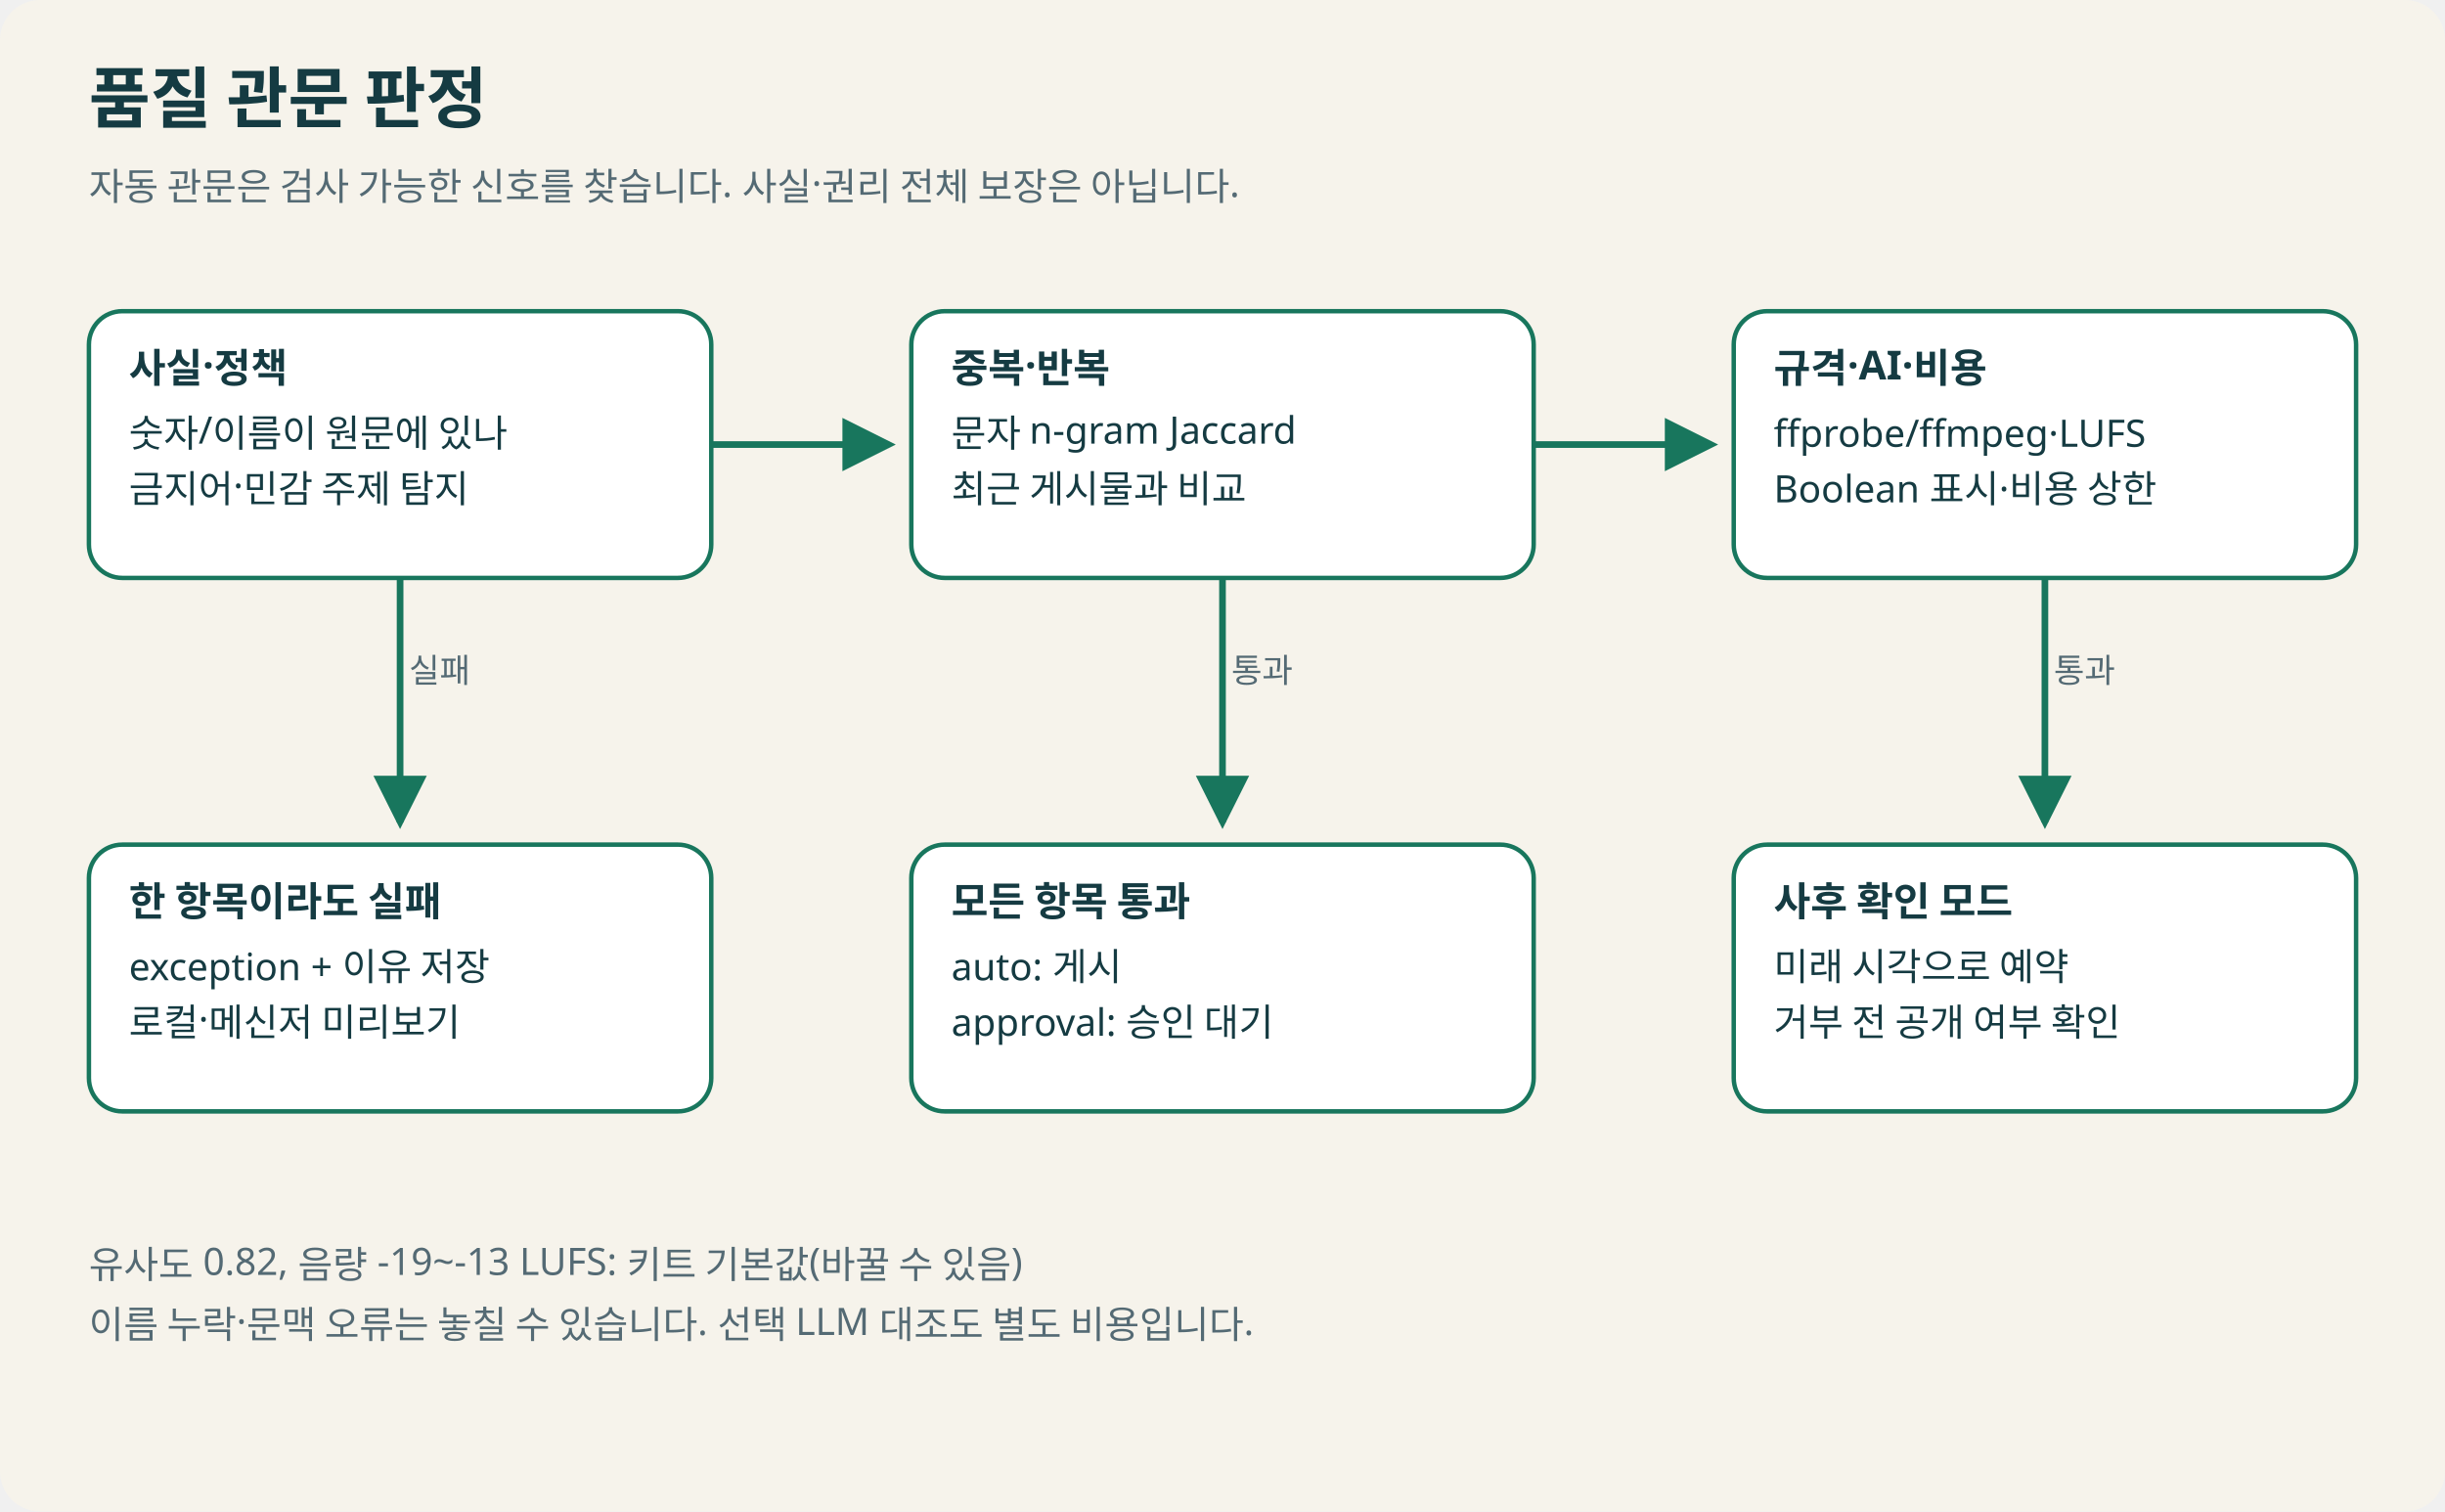
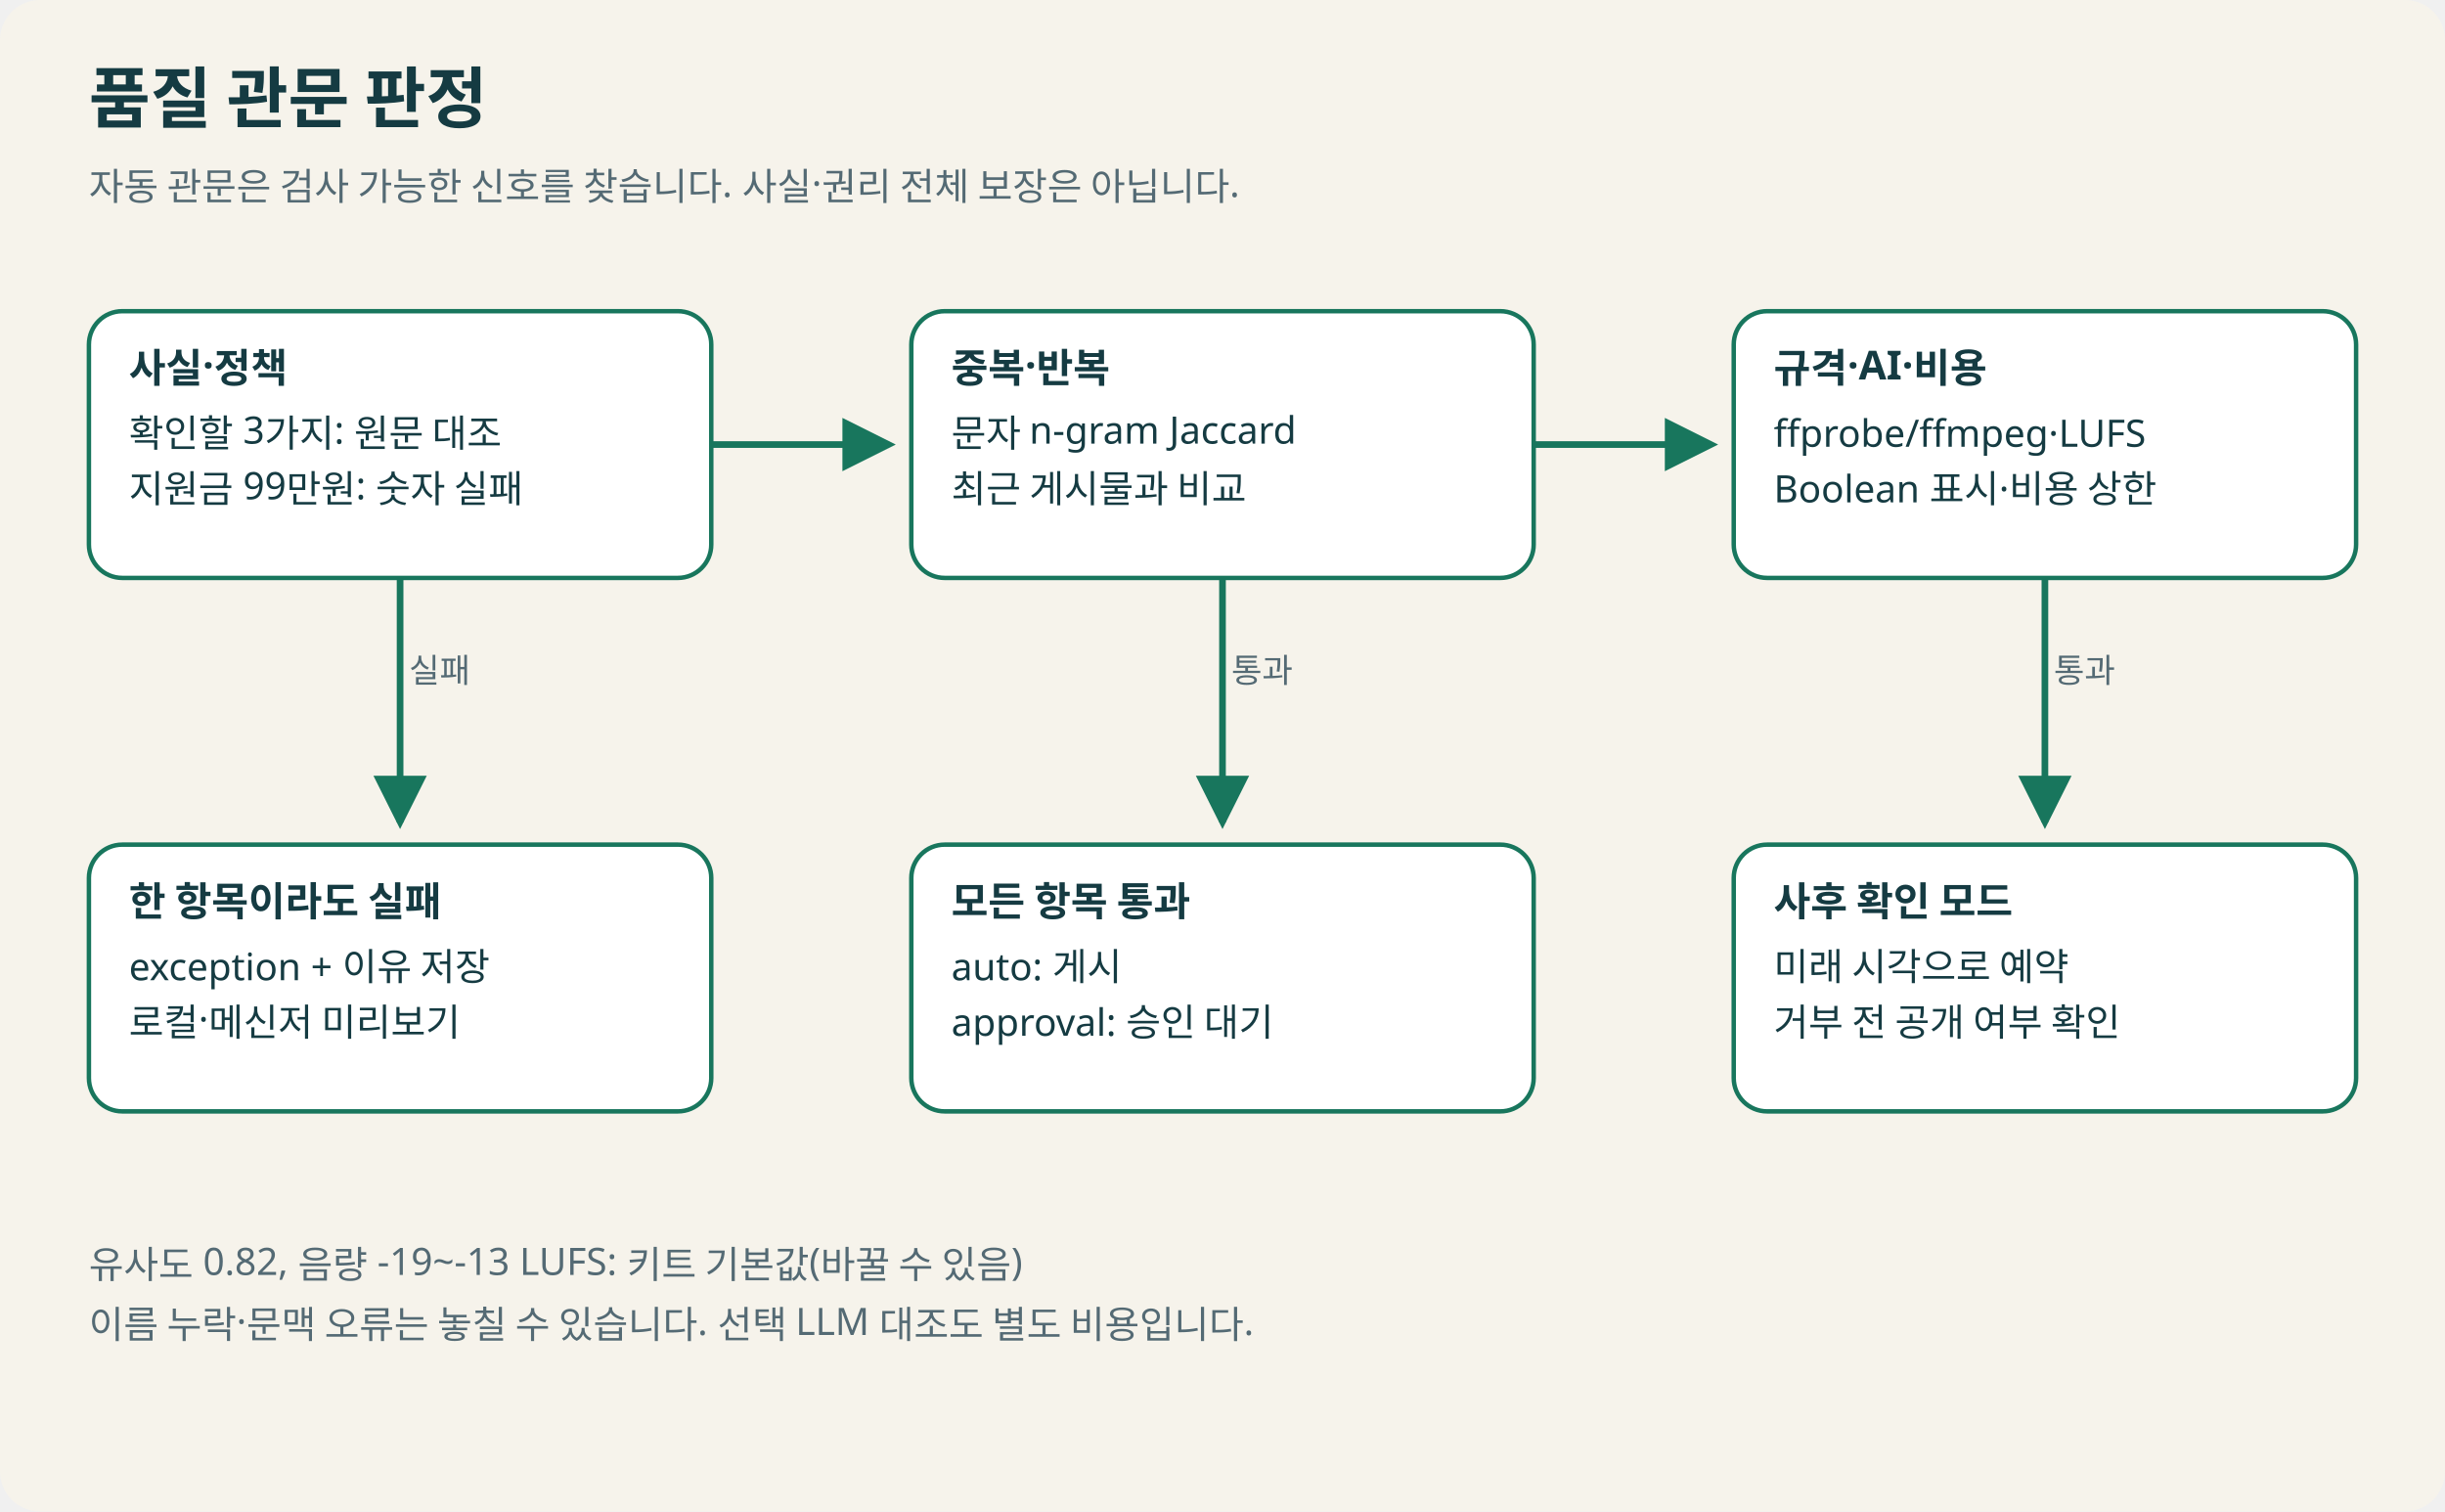
<svg xmlns="http://www.w3.org/2000/svg" xmlns:xlink="http://www.w3.org/1999/xlink" viewBox="0 0 1100 680" role="img" aria-labelledby="title desc">
  <defs>
    <marker id="arrow" markerWidth="8" markerHeight="8" refX="7" refY="4" orient="auto">
      <path d="M0 0L8 4L0 8" fill="#18765d" />
    </marker>
  </defs>
  <rect width="1100" height="680" rx="18" fill="#f6f3eb" />
  <g font-family="system-ui,sans-serif" fill="#153b42">
    <text x="40" y="55" font-size="30" font-weight="700">품질 관문 판정</text>
    <text x="40" y="90" font-size="17" fill="#546a74">자동 관문은 검사 가능한 신호를 찾습니다. 사실·권리 전체 보장은 아닙니다.</text>
    <path d="M320 200 L400 200" fill="none" stroke="#18765d" stroke-width="3" marker-end="url(#arrow)" />
    <text x="364.0" y="192.0" font-size="15" fill="#546a74" />
    <path d="M690 200 L770 200" fill="none" stroke="#18765d" stroke-width="3" marker-end="url(#arrow)" />
    <text x="734.0" y="192.0" font-size="15" fill="#546a74" />
    <path d="M180 260 L180 370" fill="none" stroke="#18765d" stroke-width="3" marker-end="url(#arrow)" />
    <text x="184.0" y="307.0" font-size="15" fill="#546a74">실패</text>
    <path d="M550 260 L550 370" fill="none" stroke="#18765d" stroke-width="3" marker-end="url(#arrow)" />
    <text x="554.0" y="307.0" font-size="15" fill="#546a74">통과</text>
    <path d="M920 260 L920 370" fill="none" stroke="#18765d" stroke-width="3" marker-end="url(#arrow)" />
    <text x="924.0" y="307.0" font-size="15" fill="#546a74">통과</text>
    <a xlink:href="../../README.md">
      <rect x="40" y="140" width="280" height="120" rx="15" fill="#ffffff" stroke="#18765d" stroke-width="2" />
      <text x="58" y="172" font-size="18" font-weight="700">사실·정책</text>
-       <text x="58" y="201" font-size="17">숫자/이름이 원문에 있나</text>
-       <text x="58" y="226" font-size="17">금지어·민감 주제 탐지</text>
+       <text x="58" y="201" font-size="17">확인할 3가지: 원문 대조</text>
+       <text x="58" y="226" font-size="17">지원금 99만원: 숫자 실패</text>
    </a>
    <a xlink:href="../../README.md">
      <rect x="410" y="140" width="280" height="120" rx="15" fill="#ffffff" stroke="#18765d" stroke-width="2" />
      <text x="428" y="172" font-size="18" font-weight="700">중복·반복</text>
      <text x="428" y="201" font-size="17">문자 n-gram Jaccard</text>
      <text x="428" y="226" font-size="17">최근 게시물과 비교</text>
    </a>
    <a xlink:href="../../README.md">
      <rect x="780" y="140" width="280" height="120" rx="15" fill="#ffffff" stroke="#18765d" stroke-width="2" />
      <text x="798" y="172" font-size="18" font-weight="700">규격·AI·비용</text>
      <text x="798" y="201" font-size="17">ffprobe/ffmpeg·LUFS</text>
      <text x="798" y="226" font-size="17">Boolean 표시·비용 상한</text>
    </a>
    <a xlink:href="../../README.md">
      <rect x="40" y="380" width="280" height="120" rx="15" fill="#ffffff" stroke="#18765d" stroke-width="2" />
      <text x="58" y="412" font-size="18" font-weight="700">한 항목이라도 실패</text>
      <text x="58" y="441" font-size="17">exception + 이유 저장</text>
      <text x="58" y="466" font-size="17">로컬·메신저 미리보기</text>
    </a>
    <a xlink:href="../../README.md">
      <rect x="410" y="380" width="280" height="120" rx="15" fill="#ffffff" stroke="#18765d" stroke-width="2" />
      <text x="428" y="412" font-size="18" font-weight="700">모든 항목 통과</text>
      <text x="428" y="441" font-size="17">auto: 게시</text>
      <text x="428" y="466" font-size="17">approval: 승인 대기</text>
    </a>
    <a xlink:href="../../README.md">
      <rect x="780" y="380" width="280" height="120" rx="15" fill="#ffffff" stroke="#18765d" stroke-width="2" />
      <text x="798" y="412" font-size="18" font-weight="700">사후 확인 모드</text>
      <text x="798" y="441" font-size="17">미래 시각으로 예약</text>
      <text x="798" y="466" font-size="17">거부 전 공개 여부 확인</text>
    </a>
    <text x="40" y="575" font-size="17" fill="#546a74">유사도 0.82, 음량 -19~-13 LUFS: 키트 기본값(바꿀 수 있음)</text>
    <text x="40" y="602" font-size="17" fill="#546a74">이름 누락·문맥 오류는 놓칠 수 있습니다. 선택 LLM 대조도 별도 비용입니다.</text>
  </g>
</svg>
